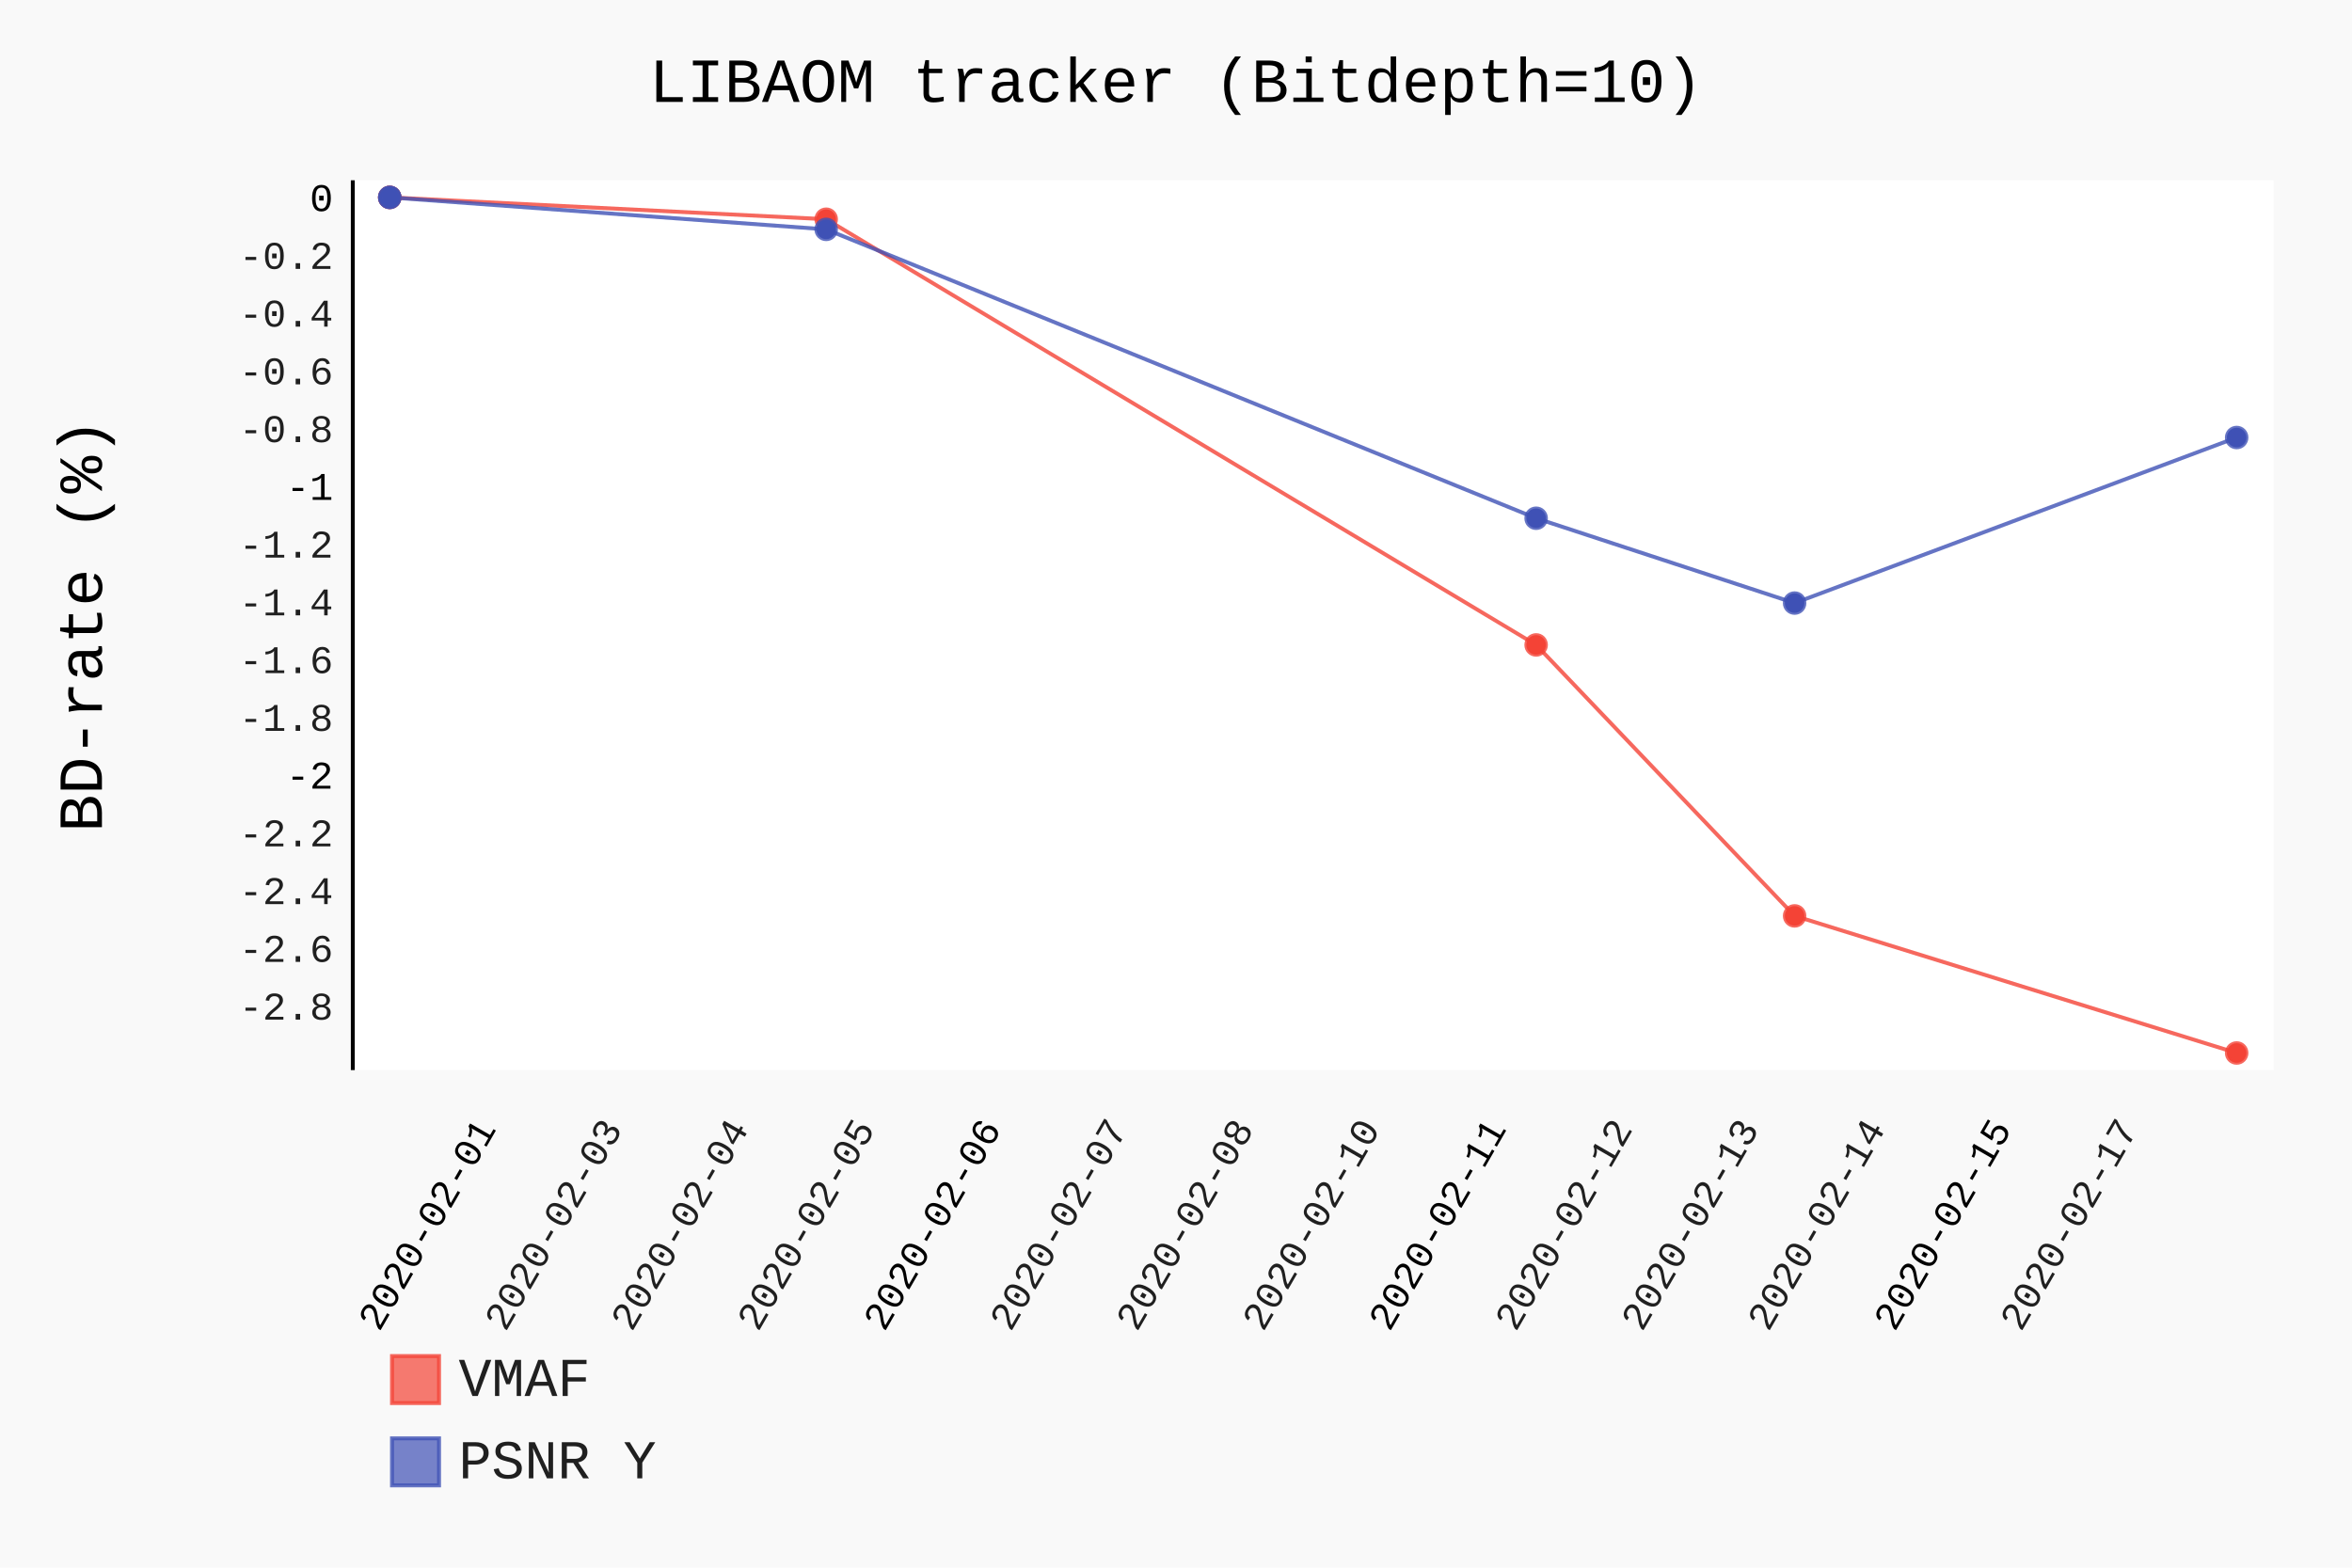
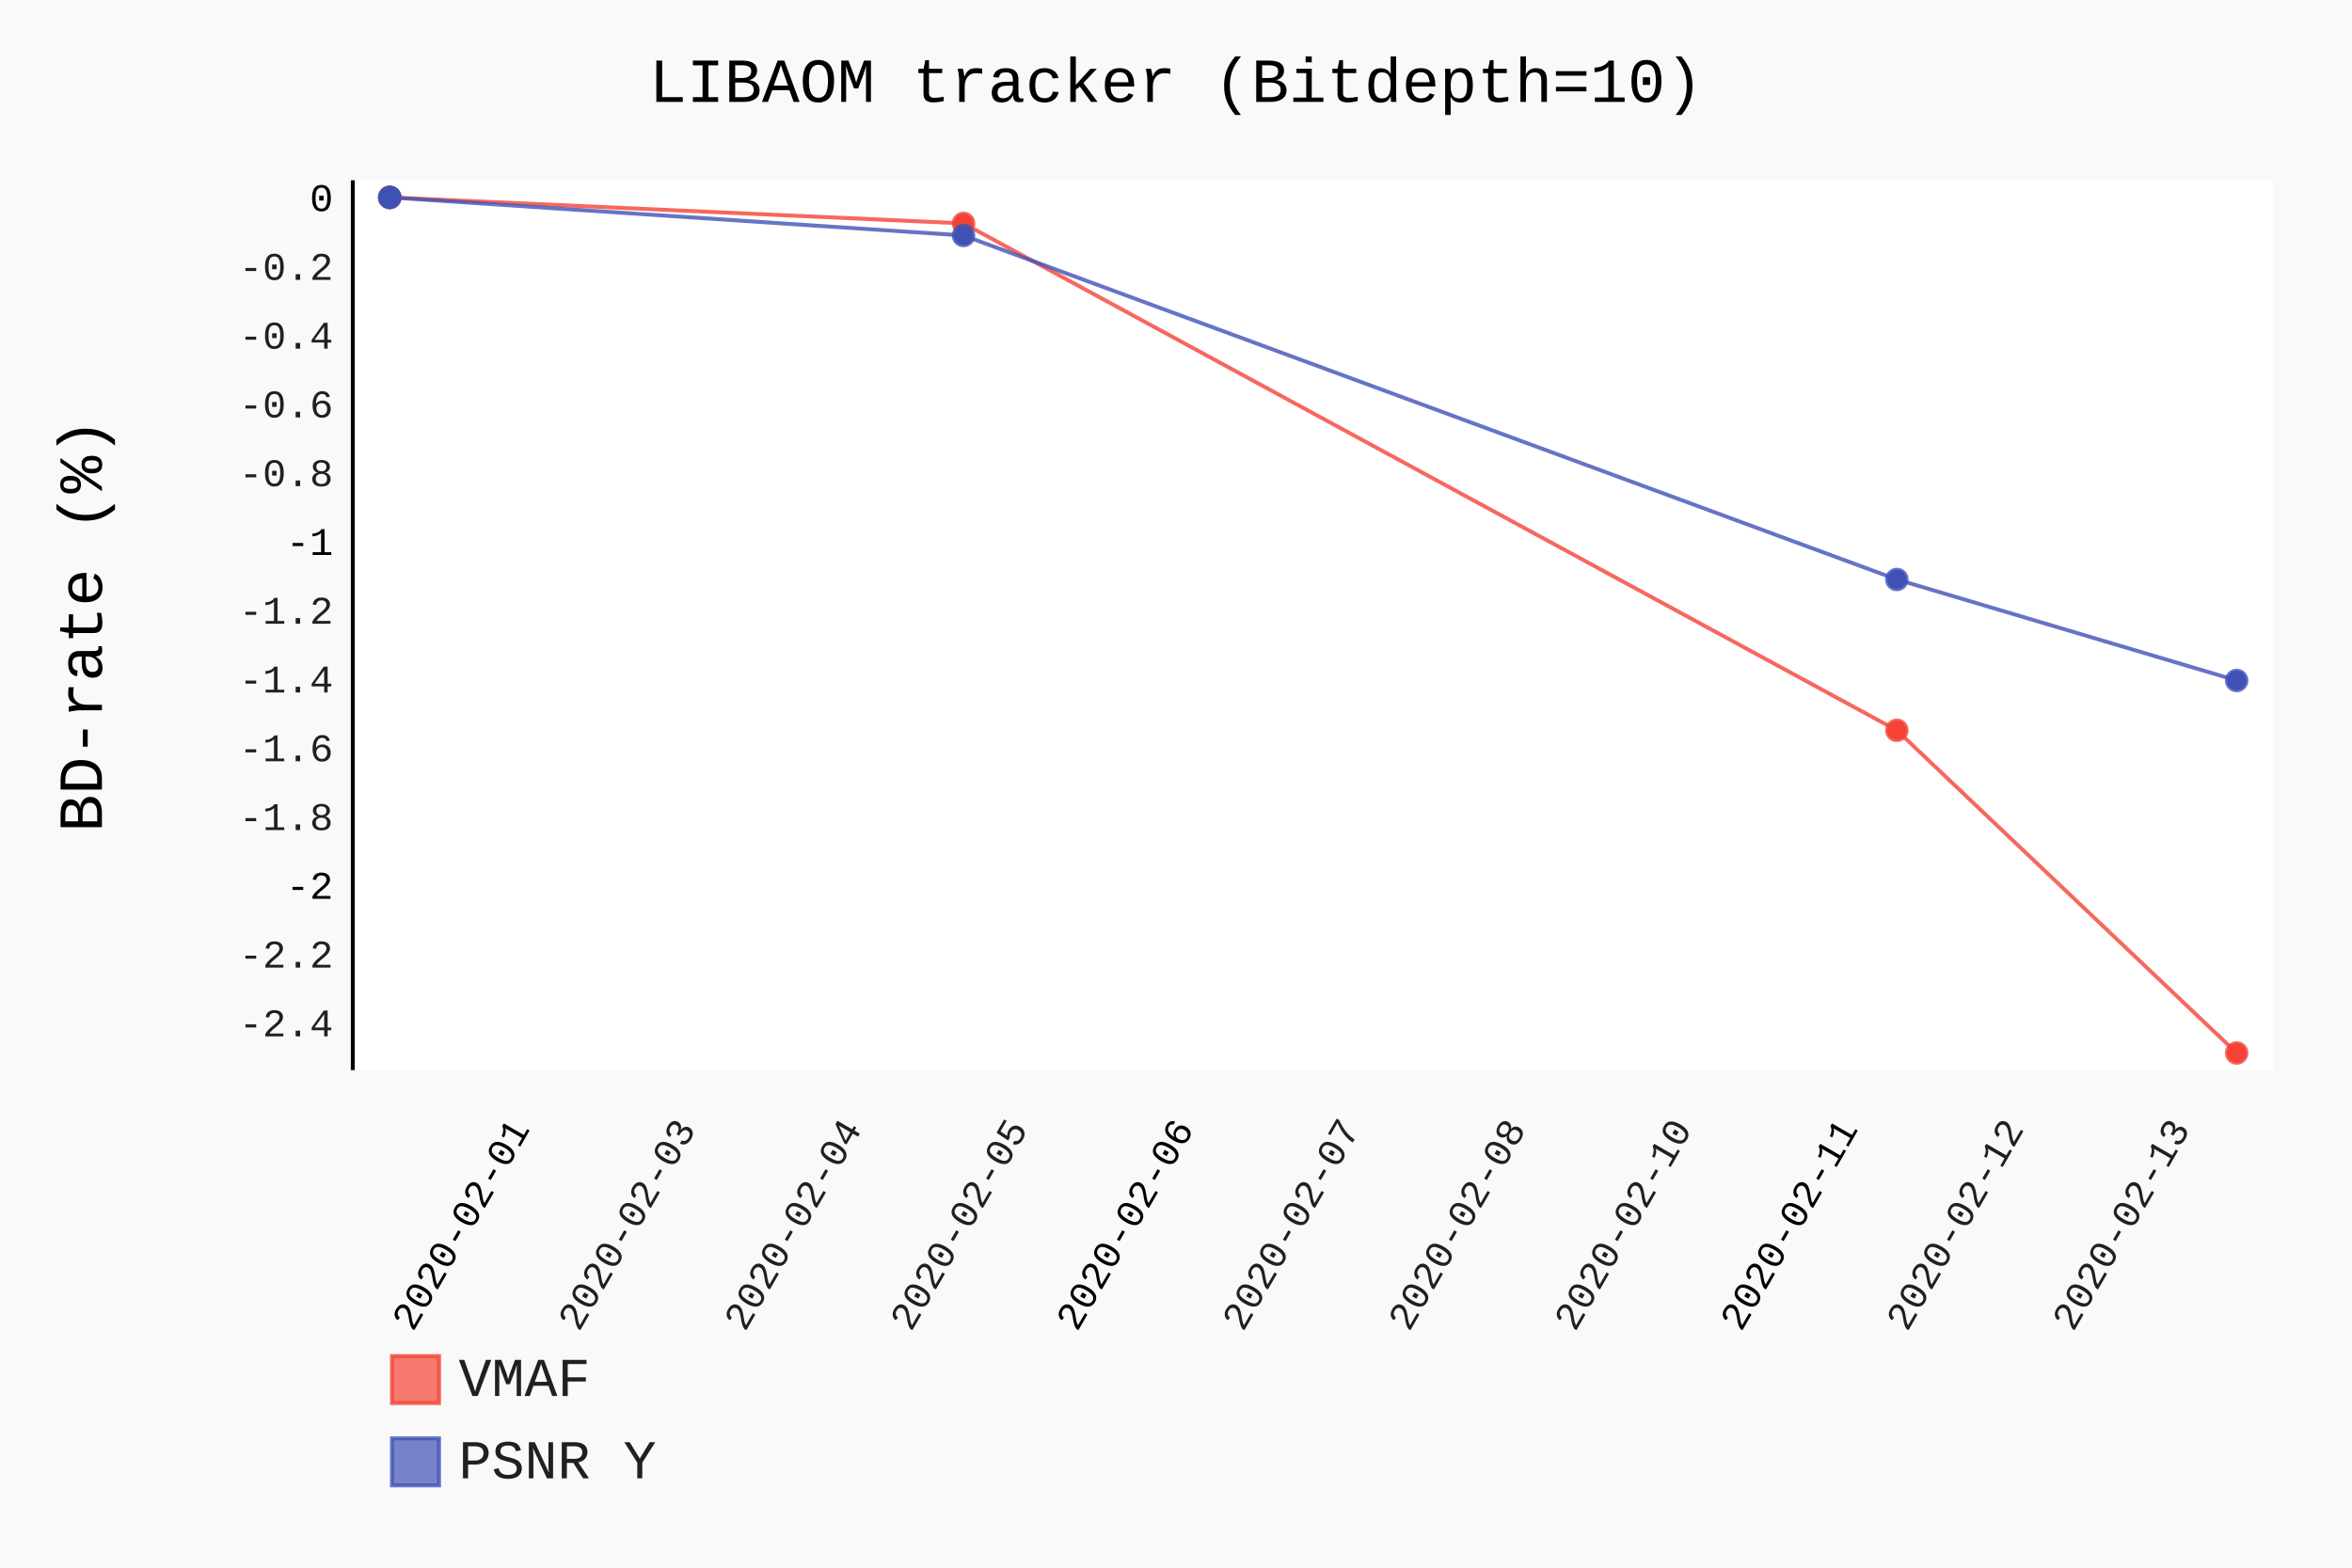
- <svg xmlns="http://www.w3.org/2000/svg" class="pygal-chart" id="chart-7dfb3016-aab7-427a-be05-621f736fe12c" viewBox="0 0 600 400">
+ <svg xmlns="http://www.w3.org/2000/svg" class="pygal-chart" id="chart-eb4e1cbd-3475-4710-9ff8-546f0a32d8de" viewBox="0 0 600 400">
  <defs>
-     <style type="text/css">#chart-7dfb3016-aab7-427a-be05-621f736fe12c{-webkit-user-select:none;-webkit-font-smoothing:antialiased;font-family:Consolas,"Liberation Mono",Menlo,Courier,monospace}#chart-7dfb3016-aab7-427a-be05-621f736fe12c .title{font-family:Consolas,"Liberation Mono",Menlo,Courier,monospace;font-size:16px}#chart-7dfb3016-aab7-427a-be05-621f736fe12c .legends .legend text{font-family:Consolas,"Liberation Mono",Menlo,Courier,monospace;font-size:14px}#chart-7dfb3016-aab7-427a-be05-621f736fe12c .axis text{font-family:Consolas,"Liberation Mono",Menlo,Courier,monospace;font-size:10px}#chart-7dfb3016-aab7-427a-be05-621f736fe12c .axis text.major{font-family:Consolas,"Liberation Mono",Menlo,Courier,monospace;font-size:10px}#chart-7dfb3016-aab7-427a-be05-621f736fe12c .text-overlay text.value{font-family:Consolas,"Liberation Mono",Menlo,Courier,monospace;font-size:16px}#chart-7dfb3016-aab7-427a-be05-621f736fe12c .text-overlay text.label{font-family:Consolas,"Liberation Mono",Menlo,Courier,monospace;font-size:10px}#chart-7dfb3016-aab7-427a-be05-621f736fe12c .tooltip{font-family:Consolas,"Liberation Mono",Menlo,Courier,monospace;font-size:14px}#chart-7dfb3016-aab7-427a-be05-621f736fe12c text.no_data{font-family:Consolas,"Liberation Mono",Menlo,Courier,monospace;font-size:64px}
- #chart-7dfb3016-aab7-427a-be05-621f736fe12c{background-color:rgba(249,249,249,1)}#chart-7dfb3016-aab7-427a-be05-621f736fe12c path,#chart-7dfb3016-aab7-427a-be05-621f736fe12c line,#chart-7dfb3016-aab7-427a-be05-621f736fe12c rect,#chart-7dfb3016-aab7-427a-be05-621f736fe12c circle{-webkit-transition:150ms;-moz-transition:150ms;transition:150ms}#chart-7dfb3016-aab7-427a-be05-621f736fe12c .graph &gt; .background{fill:rgba(249,249,249,1)}#chart-7dfb3016-aab7-427a-be05-621f736fe12c .plot &gt; .background{fill:rgba(255,255,255,1)}#chart-7dfb3016-aab7-427a-be05-621f736fe12c .graph{fill:rgba(0,0,0,.87)}#chart-7dfb3016-aab7-427a-be05-621f736fe12c text.no_data{fill:rgba(0,0,0,1)}#chart-7dfb3016-aab7-427a-be05-621f736fe12c .title{fill:rgba(0,0,0,1)}#chart-7dfb3016-aab7-427a-be05-621f736fe12c .legends .legend text{fill:rgba(0,0,0,.87)}#chart-7dfb3016-aab7-427a-be05-621f736fe12c .legends .legend:hover text{fill:rgba(0,0,0,1)}#chart-7dfb3016-aab7-427a-be05-621f736fe12c .axis .line{stroke:rgba(0,0,0,1)}#chart-7dfb3016-aab7-427a-be05-621f736fe12c .axis .guide.line{stroke:rgba(0,0,0,.54)}#chart-7dfb3016-aab7-427a-be05-621f736fe12c .axis .major.line{stroke:rgba(0,0,0,.87)}#chart-7dfb3016-aab7-427a-be05-621f736fe12c .axis text.major{fill:rgba(0,0,0,1)}#chart-7dfb3016-aab7-427a-be05-621f736fe12c .axis.y .guides:hover .guide.line,#chart-7dfb3016-aab7-427a-be05-621f736fe12c .line-graph .axis.x .guides:hover .guide.line,#chart-7dfb3016-aab7-427a-be05-621f736fe12c .stackedline-graph .axis.x .guides:hover .guide.line,#chart-7dfb3016-aab7-427a-be05-621f736fe12c .xy-graph .axis.x .guides:hover .guide.line{stroke:rgba(0,0,0,1)}#chart-7dfb3016-aab7-427a-be05-621f736fe12c .axis .guides:hover text{fill:rgba(0,0,0,1)}#chart-7dfb3016-aab7-427a-be05-621f736fe12c .reactive{fill-opacity:.7;stroke-opacity:.8}#chart-7dfb3016-aab7-427a-be05-621f736fe12c .ci{stroke:rgba(0,0,0,.87)}#chart-7dfb3016-aab7-427a-be05-621f736fe12c .reactive.active,#chart-7dfb3016-aab7-427a-be05-621f736fe12c .active .reactive{fill-opacity:.8;stroke-opacity:.9;stroke-width:4}#chart-7dfb3016-aab7-427a-be05-621f736fe12c .ci .reactive.active{stroke-width:1.5}#chart-7dfb3016-aab7-427a-be05-621f736fe12c .series text{fill:rgba(0,0,0,1)}#chart-7dfb3016-aab7-427a-be05-621f736fe12c .tooltip rect{fill:rgba(255,255,255,1);stroke:rgba(0,0,0,1);-webkit-transition:opacity 150ms;-moz-transition:opacity 150ms;transition:opacity 150ms}#chart-7dfb3016-aab7-427a-be05-621f736fe12c .tooltip .label{fill:rgba(0,0,0,.87)}#chart-7dfb3016-aab7-427a-be05-621f736fe12c .tooltip .label{fill:rgba(0,0,0,.87)}#chart-7dfb3016-aab7-427a-be05-621f736fe12c .tooltip .legend{font-size:.8em;fill:rgba(0,0,0,.54)}#chart-7dfb3016-aab7-427a-be05-621f736fe12c .tooltip .x_label{font-size:.6em;fill:rgba(0,0,0,1)}#chart-7dfb3016-aab7-427a-be05-621f736fe12c .tooltip .xlink{font-size:.5em;text-decoration:underline}#chart-7dfb3016-aab7-427a-be05-621f736fe12c .tooltip .value{font-size:1.5em}#chart-7dfb3016-aab7-427a-be05-621f736fe12c .bound{font-size:.5em}#chart-7dfb3016-aab7-427a-be05-621f736fe12c .max-value{font-size:.75em;fill:rgba(0,0,0,.54)}#chart-7dfb3016-aab7-427a-be05-621f736fe12c .map-element{fill:rgba(255,255,255,1);stroke:rgba(0,0,0,.54) !important}#chart-7dfb3016-aab7-427a-be05-621f736fe12c .map-element .reactive{fill-opacity:inherit;stroke-opacity:inherit}#chart-7dfb3016-aab7-427a-be05-621f736fe12c .color-0,#chart-7dfb3016-aab7-427a-be05-621f736fe12c .color-0 a:visited{stroke:#F44336;fill:#F44336}#chart-7dfb3016-aab7-427a-be05-621f736fe12c .color-1,#chart-7dfb3016-aab7-427a-be05-621f736fe12c .color-1 a:visited{stroke:#3F51B5;fill:#3F51B5}#chart-7dfb3016-aab7-427a-be05-621f736fe12c .text-overlay .color-0 text{fill:black}#chart-7dfb3016-aab7-427a-be05-621f736fe12c .text-overlay .color-1 text{fill:black}
- #chart-7dfb3016-aab7-427a-be05-621f736fe12c text.no_data{text-anchor:middle}#chart-7dfb3016-aab7-427a-be05-621f736fe12c .guide.line{fill:none}#chart-7dfb3016-aab7-427a-be05-621f736fe12c .centered{text-anchor:middle}#chart-7dfb3016-aab7-427a-be05-621f736fe12c .title{text-anchor:middle}#chart-7dfb3016-aab7-427a-be05-621f736fe12c .legends .legend text{fill-opacity:1}#chart-7dfb3016-aab7-427a-be05-621f736fe12c .axis.x text{text-anchor:middle}#chart-7dfb3016-aab7-427a-be05-621f736fe12c .axis.x:not(.web) text[transform]{text-anchor:start}#chart-7dfb3016-aab7-427a-be05-621f736fe12c .axis.x:not(.web) text[transform].backwards{text-anchor:end}#chart-7dfb3016-aab7-427a-be05-621f736fe12c .axis.y text{text-anchor:end}#chart-7dfb3016-aab7-427a-be05-621f736fe12c .axis.y text[transform].backwards{text-anchor:start}#chart-7dfb3016-aab7-427a-be05-621f736fe12c .axis.y2 text{text-anchor:start}#chart-7dfb3016-aab7-427a-be05-621f736fe12c .axis.y2 text[transform].backwards{text-anchor:end}#chart-7dfb3016-aab7-427a-be05-621f736fe12c .axis .guide.line{stroke-dasharray:4,4}#chart-7dfb3016-aab7-427a-be05-621f736fe12c .axis .major.guide.line{stroke-dasharray:6,6}#chart-7dfb3016-aab7-427a-be05-621f736fe12c .horizontal .axis.y .guide.line,#chart-7dfb3016-aab7-427a-be05-621f736fe12c .horizontal .axis.y2 .guide.line,#chart-7dfb3016-aab7-427a-be05-621f736fe12c .vertical .axis.x .guide.line{opacity:0}#chart-7dfb3016-aab7-427a-be05-621f736fe12c .horizontal .axis.always_show .guide.line,#chart-7dfb3016-aab7-427a-be05-621f736fe12c .vertical .axis.always_show .guide.line{opacity:1 !important}#chart-7dfb3016-aab7-427a-be05-621f736fe12c .axis.y .guides:hover .guide.line,#chart-7dfb3016-aab7-427a-be05-621f736fe12c .axis.y2 .guides:hover .guide.line,#chart-7dfb3016-aab7-427a-be05-621f736fe12c .axis.x .guides:hover .guide.line{opacity:1}#chart-7dfb3016-aab7-427a-be05-621f736fe12c .axis .guides:hover text{opacity:1}#chart-7dfb3016-aab7-427a-be05-621f736fe12c .nofill{fill:none}#chart-7dfb3016-aab7-427a-be05-621f736fe12c .subtle-fill{fill-opacity:.2}#chart-7dfb3016-aab7-427a-be05-621f736fe12c .dot{stroke-width:1px;fill-opacity:1}#chart-7dfb3016-aab7-427a-be05-621f736fe12c .dot.active{stroke-width:5px}#chart-7dfb3016-aab7-427a-be05-621f736fe12c .dot.negative{fill:transparent}#chart-7dfb3016-aab7-427a-be05-621f736fe12c text,#chart-7dfb3016-aab7-427a-be05-621f736fe12c tspan{stroke:none !important}#chart-7dfb3016-aab7-427a-be05-621f736fe12c .series text.active{opacity:1}#chart-7dfb3016-aab7-427a-be05-621f736fe12c .tooltip rect{fill-opacity:.95;stroke-width:.5}#chart-7dfb3016-aab7-427a-be05-621f736fe12c .tooltip text{fill-opacity:1}#chart-7dfb3016-aab7-427a-be05-621f736fe12c .showable{visibility:hidden}#chart-7dfb3016-aab7-427a-be05-621f736fe12c .showable.shown{visibility:visible}#chart-7dfb3016-aab7-427a-be05-621f736fe12c .gauge-background{fill:rgba(229,229,229,1);stroke:none}#chart-7dfb3016-aab7-427a-be05-621f736fe12c .bg-lines{stroke:rgba(249,249,249,1);stroke-width:2px}</style>
+     <style type="text/css">#chart-eb4e1cbd-3475-4710-9ff8-546f0a32d8de{-webkit-user-select:none;-webkit-font-smoothing:antialiased;font-family:Consolas,"Liberation Mono",Menlo,Courier,monospace}#chart-eb4e1cbd-3475-4710-9ff8-546f0a32d8de .title{font-family:Consolas,"Liberation Mono",Menlo,Courier,monospace;font-size:16px}#chart-eb4e1cbd-3475-4710-9ff8-546f0a32d8de .legends .legend text{font-family:Consolas,"Liberation Mono",Menlo,Courier,monospace;font-size:14px}#chart-eb4e1cbd-3475-4710-9ff8-546f0a32d8de .axis text{font-family:Consolas,"Liberation Mono",Menlo,Courier,monospace;font-size:10px}#chart-eb4e1cbd-3475-4710-9ff8-546f0a32d8de .axis text.major{font-family:Consolas,"Liberation Mono",Menlo,Courier,monospace;font-size:10px}#chart-eb4e1cbd-3475-4710-9ff8-546f0a32d8de .text-overlay text.value{font-family:Consolas,"Liberation Mono",Menlo,Courier,monospace;font-size:16px}#chart-eb4e1cbd-3475-4710-9ff8-546f0a32d8de .text-overlay text.label{font-family:Consolas,"Liberation Mono",Menlo,Courier,monospace;font-size:10px}#chart-eb4e1cbd-3475-4710-9ff8-546f0a32d8de .tooltip{font-family:Consolas,"Liberation Mono",Menlo,Courier,monospace;font-size:14px}#chart-eb4e1cbd-3475-4710-9ff8-546f0a32d8de text.no_data{font-family:Consolas,"Liberation Mono",Menlo,Courier,monospace;font-size:64px}
+ #chart-eb4e1cbd-3475-4710-9ff8-546f0a32d8de{background-color:rgba(249,249,249,1)}#chart-eb4e1cbd-3475-4710-9ff8-546f0a32d8de path,#chart-eb4e1cbd-3475-4710-9ff8-546f0a32d8de line,#chart-eb4e1cbd-3475-4710-9ff8-546f0a32d8de rect,#chart-eb4e1cbd-3475-4710-9ff8-546f0a32d8de circle{-webkit-transition:150ms;-moz-transition:150ms;transition:150ms}#chart-eb4e1cbd-3475-4710-9ff8-546f0a32d8de .graph &gt; .background{fill:rgba(249,249,249,1)}#chart-eb4e1cbd-3475-4710-9ff8-546f0a32d8de .plot &gt; .background{fill:rgba(255,255,255,1)}#chart-eb4e1cbd-3475-4710-9ff8-546f0a32d8de .graph{fill:rgba(0,0,0,.87)}#chart-eb4e1cbd-3475-4710-9ff8-546f0a32d8de text.no_data{fill:rgba(0,0,0,1)}#chart-eb4e1cbd-3475-4710-9ff8-546f0a32d8de .title{fill:rgba(0,0,0,1)}#chart-eb4e1cbd-3475-4710-9ff8-546f0a32d8de .legends .legend text{fill:rgba(0,0,0,.87)}#chart-eb4e1cbd-3475-4710-9ff8-546f0a32d8de .legends .legend:hover text{fill:rgba(0,0,0,1)}#chart-eb4e1cbd-3475-4710-9ff8-546f0a32d8de .axis .line{stroke:rgba(0,0,0,1)}#chart-eb4e1cbd-3475-4710-9ff8-546f0a32d8de .axis .guide.line{stroke:rgba(0,0,0,.54)}#chart-eb4e1cbd-3475-4710-9ff8-546f0a32d8de .axis .major.line{stroke:rgba(0,0,0,.87)}#chart-eb4e1cbd-3475-4710-9ff8-546f0a32d8de .axis text.major{fill:rgba(0,0,0,1)}#chart-eb4e1cbd-3475-4710-9ff8-546f0a32d8de .axis.y .guides:hover .guide.line,#chart-eb4e1cbd-3475-4710-9ff8-546f0a32d8de .line-graph .axis.x .guides:hover .guide.line,#chart-eb4e1cbd-3475-4710-9ff8-546f0a32d8de .stackedline-graph .axis.x .guides:hover .guide.line,#chart-eb4e1cbd-3475-4710-9ff8-546f0a32d8de .xy-graph .axis.x .guides:hover .guide.line{stroke:rgba(0,0,0,1)}#chart-eb4e1cbd-3475-4710-9ff8-546f0a32d8de .axis .guides:hover text{fill:rgba(0,0,0,1)}#chart-eb4e1cbd-3475-4710-9ff8-546f0a32d8de .reactive{fill-opacity:.7;stroke-opacity:.8}#chart-eb4e1cbd-3475-4710-9ff8-546f0a32d8de .ci{stroke:rgba(0,0,0,.87)}#chart-eb4e1cbd-3475-4710-9ff8-546f0a32d8de .reactive.active,#chart-eb4e1cbd-3475-4710-9ff8-546f0a32d8de .active .reactive{fill-opacity:.8;stroke-opacity:.9;stroke-width:4}#chart-eb4e1cbd-3475-4710-9ff8-546f0a32d8de .ci .reactive.active{stroke-width:1.5}#chart-eb4e1cbd-3475-4710-9ff8-546f0a32d8de .series text{fill:rgba(0,0,0,1)}#chart-eb4e1cbd-3475-4710-9ff8-546f0a32d8de .tooltip rect{fill:rgba(255,255,255,1);stroke:rgba(0,0,0,1);-webkit-transition:opacity 150ms;-moz-transition:opacity 150ms;transition:opacity 150ms}#chart-eb4e1cbd-3475-4710-9ff8-546f0a32d8de .tooltip .label{fill:rgba(0,0,0,.87)}#chart-eb4e1cbd-3475-4710-9ff8-546f0a32d8de .tooltip .label{fill:rgba(0,0,0,.87)}#chart-eb4e1cbd-3475-4710-9ff8-546f0a32d8de .tooltip .legend{font-size:.8em;fill:rgba(0,0,0,.54)}#chart-eb4e1cbd-3475-4710-9ff8-546f0a32d8de .tooltip .x_label{font-size:.6em;fill:rgba(0,0,0,1)}#chart-eb4e1cbd-3475-4710-9ff8-546f0a32d8de .tooltip .xlink{font-size:.5em;text-decoration:underline}#chart-eb4e1cbd-3475-4710-9ff8-546f0a32d8de .tooltip .value{font-size:1.5em}#chart-eb4e1cbd-3475-4710-9ff8-546f0a32d8de .bound{font-size:.5em}#chart-eb4e1cbd-3475-4710-9ff8-546f0a32d8de .max-value{font-size:.75em;fill:rgba(0,0,0,.54)}#chart-eb4e1cbd-3475-4710-9ff8-546f0a32d8de .map-element{fill:rgba(255,255,255,1);stroke:rgba(0,0,0,.54) !important}#chart-eb4e1cbd-3475-4710-9ff8-546f0a32d8de .map-element .reactive{fill-opacity:inherit;stroke-opacity:inherit}#chart-eb4e1cbd-3475-4710-9ff8-546f0a32d8de .color-0,#chart-eb4e1cbd-3475-4710-9ff8-546f0a32d8de .color-0 a:visited{stroke:#F44336;fill:#F44336}#chart-eb4e1cbd-3475-4710-9ff8-546f0a32d8de .color-1,#chart-eb4e1cbd-3475-4710-9ff8-546f0a32d8de .color-1 a:visited{stroke:#3F51B5;fill:#3F51B5}#chart-eb4e1cbd-3475-4710-9ff8-546f0a32d8de .text-overlay .color-0 text{fill:black}#chart-eb4e1cbd-3475-4710-9ff8-546f0a32d8de .text-overlay .color-1 text{fill:black}
+ #chart-eb4e1cbd-3475-4710-9ff8-546f0a32d8de text.no_data{text-anchor:middle}#chart-eb4e1cbd-3475-4710-9ff8-546f0a32d8de .guide.line{fill:none}#chart-eb4e1cbd-3475-4710-9ff8-546f0a32d8de .centered{text-anchor:middle}#chart-eb4e1cbd-3475-4710-9ff8-546f0a32d8de .title{text-anchor:middle}#chart-eb4e1cbd-3475-4710-9ff8-546f0a32d8de .legends .legend text{fill-opacity:1}#chart-eb4e1cbd-3475-4710-9ff8-546f0a32d8de .axis.x text{text-anchor:middle}#chart-eb4e1cbd-3475-4710-9ff8-546f0a32d8de .axis.x:not(.web) text[transform]{text-anchor:start}#chart-eb4e1cbd-3475-4710-9ff8-546f0a32d8de .axis.x:not(.web) text[transform].backwards{text-anchor:end}#chart-eb4e1cbd-3475-4710-9ff8-546f0a32d8de .axis.y text{text-anchor:end}#chart-eb4e1cbd-3475-4710-9ff8-546f0a32d8de .axis.y text[transform].backwards{text-anchor:start}#chart-eb4e1cbd-3475-4710-9ff8-546f0a32d8de .axis.y2 text{text-anchor:start}#chart-eb4e1cbd-3475-4710-9ff8-546f0a32d8de .axis.y2 text[transform].backwards{text-anchor:end}#chart-eb4e1cbd-3475-4710-9ff8-546f0a32d8de .axis .guide.line{stroke-dasharray:4,4}#chart-eb4e1cbd-3475-4710-9ff8-546f0a32d8de .axis .major.guide.line{stroke-dasharray:6,6}#chart-eb4e1cbd-3475-4710-9ff8-546f0a32d8de .horizontal .axis.y .guide.line,#chart-eb4e1cbd-3475-4710-9ff8-546f0a32d8de .horizontal .axis.y2 .guide.line,#chart-eb4e1cbd-3475-4710-9ff8-546f0a32d8de .vertical .axis.x .guide.line{opacity:0}#chart-eb4e1cbd-3475-4710-9ff8-546f0a32d8de .horizontal .axis.always_show .guide.line,#chart-eb4e1cbd-3475-4710-9ff8-546f0a32d8de .vertical .axis.always_show .guide.line{opacity:1 !important}#chart-eb4e1cbd-3475-4710-9ff8-546f0a32d8de .axis.y .guides:hover .guide.line,#chart-eb4e1cbd-3475-4710-9ff8-546f0a32d8de .axis.y2 .guides:hover .guide.line,#chart-eb4e1cbd-3475-4710-9ff8-546f0a32d8de .axis.x .guides:hover .guide.line{opacity:1}#chart-eb4e1cbd-3475-4710-9ff8-546f0a32d8de .axis .guides:hover text{opacity:1}#chart-eb4e1cbd-3475-4710-9ff8-546f0a32d8de .nofill{fill:none}#chart-eb4e1cbd-3475-4710-9ff8-546f0a32d8de .subtle-fill{fill-opacity:.2}#chart-eb4e1cbd-3475-4710-9ff8-546f0a32d8de .dot{stroke-width:1px;fill-opacity:1}#chart-eb4e1cbd-3475-4710-9ff8-546f0a32d8de .dot.active{stroke-width:5px}#chart-eb4e1cbd-3475-4710-9ff8-546f0a32d8de .dot.negative{fill:transparent}#chart-eb4e1cbd-3475-4710-9ff8-546f0a32d8de text,#chart-eb4e1cbd-3475-4710-9ff8-546f0a32d8de tspan{stroke:none !important}#chart-eb4e1cbd-3475-4710-9ff8-546f0a32d8de .series text.active{opacity:1}#chart-eb4e1cbd-3475-4710-9ff8-546f0a32d8de .tooltip rect{fill-opacity:.95;stroke-width:.5}#chart-eb4e1cbd-3475-4710-9ff8-546f0a32d8de .tooltip text{fill-opacity:1}#chart-eb4e1cbd-3475-4710-9ff8-546f0a32d8de .showable{visibility:hidden}#chart-eb4e1cbd-3475-4710-9ff8-546f0a32d8de .showable.shown{visibility:visible}#chart-eb4e1cbd-3475-4710-9ff8-546f0a32d8de .gauge-background{fill:rgba(229,229,229,1);stroke:none}#chart-eb4e1cbd-3475-4710-9ff8-546f0a32d8de .bg-lines{stroke:rgba(249,249,249,1);stroke-width:2px}</style>
  </defs>
  <g class="graph datetimeline-graph vertical">
    <rect class="background" height="400" width="600" x="0" y="0" />
    <g class="plot" transform="translate(90, 46)">
      <rect class="background" height="227.038" width="490.0" x="0" y="0" />
      <g class="axis y">
        <g class="guides">
-           <text class="" x="-5" y="214.154">-2.8</text>
+           <text class="" x="-5" y="218.425">-2.4</text>
        </g>
        <g class="guides">
-           <text class="" x="-5" y="199.419">-2.6</text>
+           <text class="" x="-5" y="200.878">-2.2</text>
        </g>
        <g class="guides">
-           <text class="" x="-5" y="184.684">-2.4</text>
+           <text class="major" x="-5" y="183.332">-2</text>
        </g>
        <g class="guides">
-           <text class="" x="-5" y="169.95">-2.2</text>
+           <text class="" x="-5" y="165.785">-1.8</text>
        </g>
        <g class="guides">
-           <text class="major" x="-5" y="155.215">-2</text>
+           <text class="" x="-5" y="148.238">-1.6</text>
        </g>
        <g class="guides">
-           <text class="" x="-5" y="140.48">-1.8</text>
+           <text class="" x="-5" y="130.692">-1.4</text>
        </g>
        <g class="guides">
-           <text class="" x="-5" y="125.745">-1.6</text>
+           <text class="" x="-5" y="113.145">-1.2</text>
        </g>
        <g class="guides">
-           <text class="" x="-5" y="111.01">-1.4</text>
+           <text class="major" x="-5" y="95.599">-1</text>
        </g>
        <g class="guides">
-           <text class="" x="-5" y="96.275">-1.2</text>
+           <text class="" x="-5" y="78.052">-0.8</text>
        </g>
        <g class="guides">
-           <text class="major" x="-5" y="81.54">-1</text>
+           <text class="" x="-5" y="60.506">-0.6</text>
        </g>
        <g class="guides">
-           <text class="" x="-5" y="66.806">-0.8</text>
+           <text class="" x="-5" y="42.959">-0.4</text>
        </g>
        <g class="guides">
-           <text class="" x="-5" y="52.071">-0.6</text>
-         </g>
-         <g class="guides">
-           <text class="" x="-5" y="37.336">-0.4</text>
-         </g>
-         <g class="guides">
-           <text class="" x="-5" y="22.601">-0.2</text>
+           <text class="" x="-5" y="25.413">-0.2</text>
        </g>
        <g class="guides">
          <text class="major" x="-5" y="7.866">0</text>
        </g>
      </g>
      <g class="axis x">
        <path class="line" d="M0 0 v227.038" />
        <g class="guides">
-           <path class="major guide line" d="M36.742 0 v227.038" />
-           <text class="major backwards" transform="rotate(300 36.74236 242.0385)" x="36.742" y="242.038">2020-02-01</text>
+           <path class="major guide line" d="M45.338 0 v227.038" />
+           <text class="major backwards" transform="rotate(300 45.33845 242.0385)" x="45.338" y="242.038">2020-02-01</text>
        </g>
        <g class="guides">
-           <path class="guide line" d="M68.958 0 v227.038" />
-           <text class="backwards" transform="rotate(300 68.95849 242.0385)" x="68.958" y="242.038">2020-02-03</text>
+           <path class="guide line" d="M87.691 0 v227.038" />
+           <text class="backwards" transform="rotate(300 87.69149 242.0385)" x="87.691" y="242.038">2020-02-03</text>
        </g>
        <g class="guides">
-           <path class="guide line" d="M101.175 0 v227.038" />
-           <text class="backwards" transform="rotate(300 101.1746 242.0385)" x="101.175" y="242.038">2020-02-04</text>
+           <path class="guide line" d="M130.045 0 v227.038" />
+           <text class="backwards" transform="rotate(300 130.0445 242.0385)" x="130.045" y="242.038">2020-02-04</text>
        </g>
        <g class="guides">
-           <path class="guide line" d="M133.391 0 v227.038" />
-           <text class="backwards" transform="rotate(300 133.3908 242.0385)" x="133.391" y="242.038">2020-02-05</text>
+           <path class="guide line" d="M172.398 0 v227.038" />
+           <text class="backwards" transform="rotate(300 172.3976 242.0385)" x="172.398" y="242.038">2020-02-05</text>
        </g>
        <g class="guides">
-           <path class="major guide line" d="M165.607 0 v227.038" />
-           <text class="major backwards" transform="rotate(300 165.6069 242.0385)" x="165.607" y="242.038">2020-02-06</text>
+           <path class="major guide line" d="M214.751 0 v227.038" />
+           <text class="major backwards" transform="rotate(300 214.7506 242.0385)" x="214.751" y="242.038">2020-02-06</text>
        </g>
        <g class="guides">
-           <path class="guide line" d="M197.823 0 v227.038" />
-           <text class="backwards" transform="rotate(300 197.823 242.0385)" x="197.823" y="242.038">2020-02-07</text>
+           <path class="guide line" d="M257.104 0 v227.038" />
+           <text class="backwards" transform="rotate(300 257.1037 242.0385)" x="257.104" y="242.038">2020-02-07</text>
        </g>
        <g class="guides">
-           <path class="guide line" d="M230.039 0 v227.038" />
-           <text class="backwards" transform="rotate(300 230.0392 242.0385)" x="230.039" y="242.038">2020-02-08</text>
+           <path class="guide line" d="M299.457 0 v227.038" />
+           <text class="backwards" transform="rotate(300 299.4567 242.0385)" x="299.457" y="242.038">2020-02-08</text>
        </g>
        <g class="guides">
-           <path class="guide line" d="M262.255 0 v227.038" />
-           <text class="backwards" transform="rotate(300 262.2553 242.0385)" x="262.255" y="242.038">2020-02-10</text>
+           <path class="guide line" d="M341.81 0 v227.038" />
+           <text class="backwards" transform="rotate(300 341.8097 242.0385)" x="341.81" y="242.038">2020-02-10</text>
        </g>
        <g class="guides">
-           <path class="major guide line" d="M294.471 0 v227.038" />
-           <text class="major backwards" transform="rotate(300 294.4714 242.0385)" x="294.471" y="242.038">2020-02-11</text>
+           <path class="major guide line" d="M384.163 0 v227.038" />
+           <text class="major backwards" transform="rotate(300 384.1628 242.0385)" x="384.163" y="242.038">2020-02-11</text>
        </g>
        <g class="guides">
-           <path class="guide line" d="M326.688 0 v227.038" />
-           <text class="backwards" transform="rotate(300 326.6875 242.0385)" x="326.688" y="242.038">2020-02-12</text>
+           <path class="guide line" d="M426.516 0 v227.038" />
+           <text class="backwards" transform="rotate(300 426.5158 242.0385)" x="426.516" y="242.038">2020-02-12</text>
        </g>
        <g class="guides">
-           <path class="guide line" d="M358.904 0 v227.038" />
-           <text class="backwards" transform="rotate(300 358.9037 242.0385)" x="358.904" y="242.038">2020-02-13</text>
-         </g>
-         <g class="guides">
-           <path class="guide line" d="M391.12 0 v227.038" />
-           <text class="backwards" transform="rotate(300 391.1198 242.0385)" x="391.12" y="242.038">2020-02-14</text>
-         </g>
-         <g class="guides">
-           <path class="major guide line" d="M423.336 0 v227.038" />
-           <text class="major backwards" transform="rotate(300 423.3359 242.0385)" x="423.336" y="242.038">2020-02-15</text>
-         </g>
-         <g class="guides">
-           <path class="guide line" d="M455.552 0 v227.038" />
-           <text class="backwards" transform="rotate(300 455.5521 242.0385)" x="455.552" y="242.038">2020-02-17</text>
+           <path class="guide line" d="M468.869 0 v227.038" />
+           <text class="backwards" transform="rotate(300 468.8688 242.0385)" x="468.869" y="242.038">2020-02-13</text>
        </g>
      </g>
      <g class="series serie-0 color-0">
-         <path class="line reactive nofill" d="M9.423 4.366 L9.423 4.366 120.762 9.936 301.871 118.553 367.81 187.691 480.577 222.672" />
+         <path class="line reactive nofill" d="M9.423 4.366 L9.423 4.366 155.795 10.999 393.891 140.342 480.577 222.672" />
      </g>
      <g class="series serie-1 color-1">
-         <path class="line reactive nofill" d="M9.423 4.366 L9.423 4.366 120.762 12.526 301.871 86.231 367.81 107.876 480.577 65.633" />
+         <path class="line reactive nofill" d="M9.423 4.366 L9.423 4.366 155.795 14.083 393.891 101.853 480.577 127.628" />
      </g>
    </g>
    <g class="titles">
      <text class="title plot_title" x="300.0" y="26">LIBAOM tracker (Bitdepth=10)</text>
      <text class="title" transform="rotate(-90 0 159.5192)" x="0" y="185.519">BD-rate (%)</text>
    </g>
    <g class="plot overlay" transform="translate(90, 46)">
      <g class="series serie-0 color-0">
        <g class="dots">
          <circle class="dot reactive tooltip-trigger" cx="9.423" cy="4.366" r="2.5" />
        </g>
        <g class="dots">
          <circle class="dot reactive tooltip-trigger" cx="9.423" cy="4.366" r="2.5" />
        </g>
        <g class="dots">
-           <circle class="dot reactive tooltip-trigger" cx="120.762" cy="9.936" r="2.5" />
+           <circle class="dot reactive tooltip-trigger" cx="155.795" cy="10.999" r="2.5" />
        </g>
        <g class="dots">
-           <circle class="dot reactive tooltip-trigger" cx="301.871" cy="118.553" r="2.5" />
-         </g>
-         <g class="dots">
-           <circle class="dot reactive tooltip-trigger" cx="367.81" cy="187.691" r="2.5" />
+           <circle class="dot reactive tooltip-trigger" cx="393.891" cy="140.342" r="2.5" />
        </g>
        <g class="dots">
          <circle class="dot reactive tooltip-trigger" cx="480.577" cy="222.672" r="2.5" />
        </g>
      </g>
      <g class="series serie-1 color-1">
        <g class="dots">
          <circle class="dot reactive tooltip-trigger" cx="9.423" cy="4.366" r="2.5" />
        </g>
        <g class="dots">
          <circle class="dot reactive tooltip-trigger" cx="9.423" cy="4.366" r="2.5" />
        </g>
        <g class="dots">
-           <circle class="dot reactive tooltip-trigger" cx="120.762" cy="12.526" r="2.5" />
+           <circle class="dot reactive tooltip-trigger" cx="155.795" cy="14.083" r="2.5" />
        </g>
        <g class="dots">
-           <circle class="dot reactive tooltip-trigger" cx="301.871" cy="86.231" r="2.5" />
+           <circle class="dot reactive tooltip-trigger" cx="393.891" cy="101.853" r="2.5" />
        </g>
        <g class="dots">
-           <circle class="dot reactive tooltip-trigger" cx="367.81" cy="107.876" r="2.5" />
-         </g>
-         <g class="dots">
-           <circle class="dot reactive tooltip-trigger" cx="480.577" cy="65.633" r="2.5" />
+           <circle class="dot reactive tooltip-trigger" cx="480.577" cy="127.628" r="2.5" />
        </g>
      </g>
    </g>
    <g class="plot text-overlay" transform="translate(90, 46)">
      <g class="series serie-0 color-0" />
      <g class="series serie-1 color-1" />
    </g>
    <g class="plot tooltip-overlay" transform="translate(90, 46)">
      <g class="tooltip" style="opacity: 0" transform="translate(0 0)">
        <rect class="tooltip-box" height="0" rx="0" ry="0" width="0" />
        <g class="text" />
      </g>
    </g>
    <g class="legends" transform="translate(100, 345)">
      <g class="legend reactive activate-serie" id="activate-serie-0">
        <rect class="color-0 reactive" height="12" width="12" x="0.0" y="1.0" />
        <text x="17.0" y="11.2">VMAF</text>
      </g>
      <g class="legend reactive activate-serie" id="activate-serie-1">
        <rect class="color-1 reactive" height="12" width="12" x="0.0" y="22.0" />
        <text x="17.0" y="32.2">PSNR Y</text>
      </g>
    </g>
  </g>
</svg>
